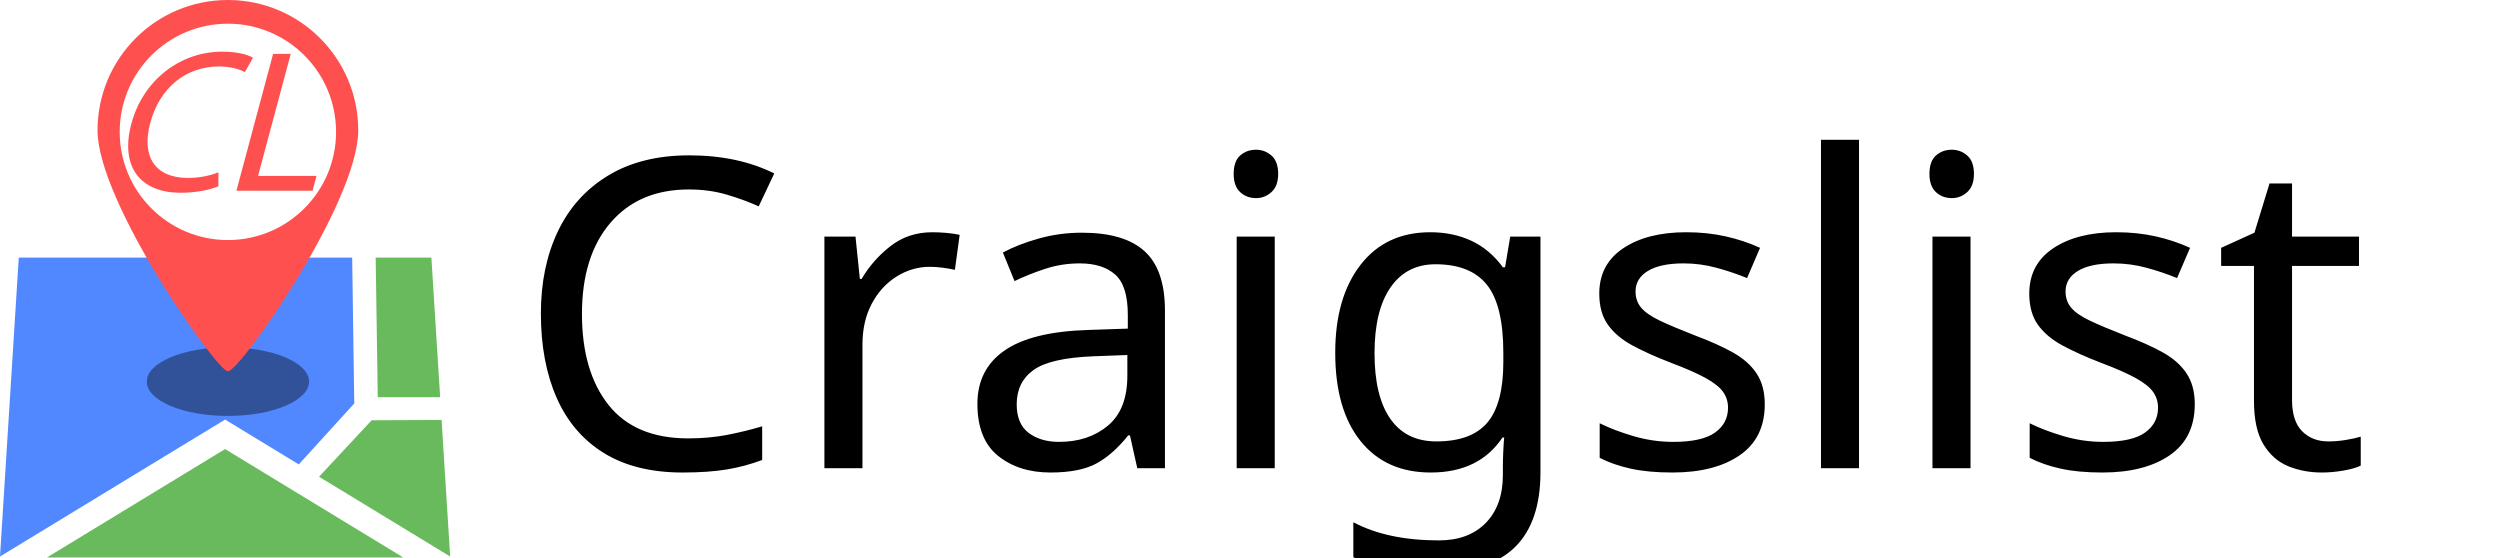
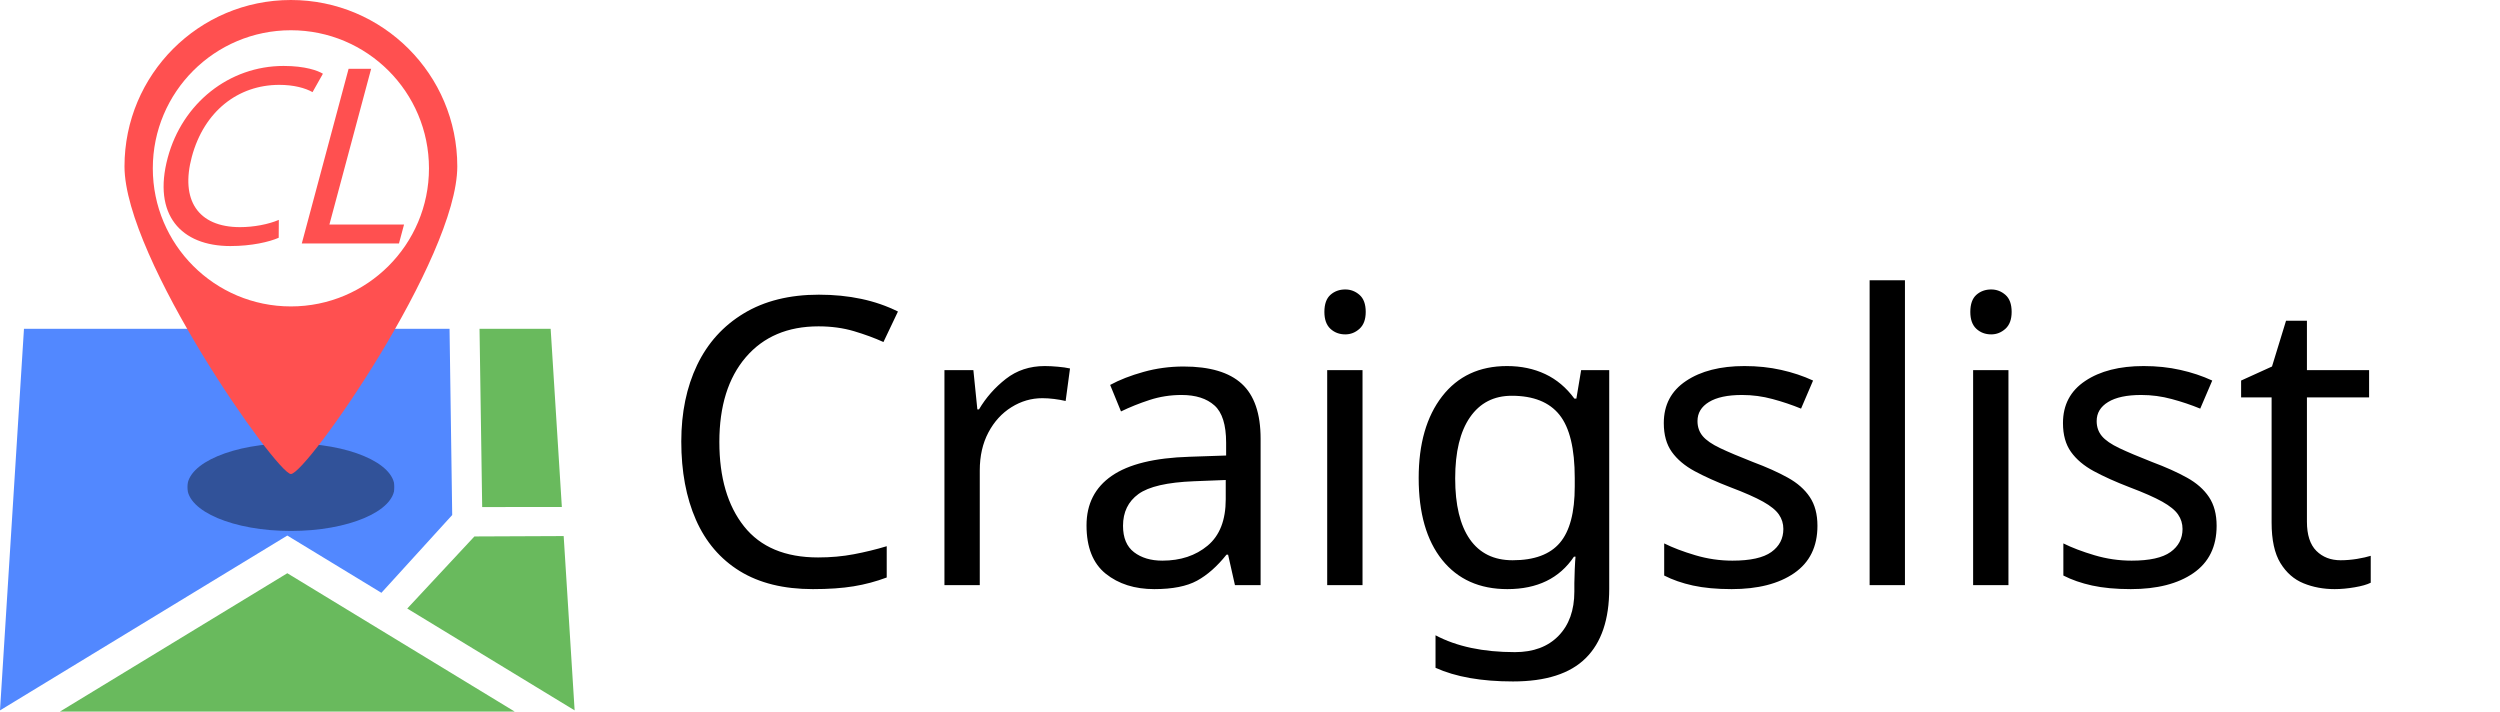
- <svg xmlns="http://www.w3.org/2000/svg" version="1.1" id="svg2" xml:space="preserve" width="1018.131" height="227.032" viewBox="0 0 1018.131 227.032">
+ <svg xmlns="http://www.w3.org/2000/svg" version="1.1" id="svg2" xml:space="preserve" width="797.608" height="227.032" viewBox="0 0 797.608 227.032">
  <defs id="defs6">
    <clipPath clipPathUnits="userSpaceOnUse" id="clipPath34">
      <path d="M 0,170.274 H 137.497 V 0 H 0 Z" id="path32" />
    </clipPath>
    <clipPath clipPathUnits="userSpaceOnUse" id="clipPath42">
      <path d="M 44.813,64.202 H 94.397 V 43.224 H 44.813 Z" id="path40" />
    </clipPath>
  </defs>
  <g id="g10" transform="matrix(1.333333,0,0,-1.333333,3.9999999e-4,227.032)">
    <g id="g6682">
      <g id="g12" transform="translate(113.517,41.9103)">
        <path d="M 0,0 -16.068,-17.248 23.98,-41.617 21.36,0.092 Z" style="fill:#69ba5d;fill-opacity:1;fill-rule:nonzero;stroke:none" id="path14" />
      </g>
      <g id="g16" transform="translate(134.4402,48.9536)">
        <path d="m 0,0 -2.679,42.641 h -17.018 l 0.635,-42.646 z" style="fill:#69ba5d;fill-opacity:1;fill-rule:nonzero;stroke:none" id="path18" />
      </g>
      <g id="g20" transform="translate(5.7357,91.5939)">
        <path d="m 0,0 -5.736,-91.301 68.75,41.832 22.515,-13.7 16.94,18.616 L 101.833,0 Z" style="fill:#5288ff;fill-opacity:1;fill-rule:nonzero;stroke:none" id="path22" />
      </g>
      <g id="g24" transform="translate(14.3334)">
        <path d="M 0,0 H 108.831 L 54.416,33.111 Z" style="fill:#69ba5d;fill-opacity:1;fill-rule:nonzero;stroke:none" id="path26" />
      </g>
      <g id="g28">
        <g id="g30" clip-path="url(#clipPath34)">
          <g id="g36">
            <g id="g38" />
            <g id="g50">
              <g clip-path="url(#clipPath42)" opacity="0.4" id="g48">
                <g transform="translate(94.3972,53.7134)" id="g46">
                  <path d="m 0,0 c 0,-5.793 -11.1,-10.489 -24.792,-10.489 -13.692,0 -24.792,4.696 -24.792,10.489 0,5.792 11.1,10.489 24.792,10.489 C -11.1,10.489 0,5.792 0,0" style="fill:#000000;fill-opacity:1;fill-rule:nonzero;stroke:none" id="path44" />
                </g>
              </g>
            </g>
          </g>
          <g id="g52" transform="translate(66.6882,113.3818)">
            <path d="m 0,0 c -2.25,-0.992 -6.484,-1.984 -11.569,-1.984 -11.781,0 -18.654,7.441 -14.982,21.145 3.507,13.085 14.749,21.952 27.708,21.952 5.208,0 8.196,-1.116 9.423,-1.861 L 8.098,34.85 c -1.782,0.991 -4.495,1.736 -7.968,1.736 -9.797,0 -17.985,-6.263 -20.926,-17.239 -2.742,-10.231 1.387,-16.805 11.556,-16.805 3.286,0 6.817,0.683 9.27,1.737 z" style="fill:#ff5050;fill-opacity:1;fill-rule:nonzero;stroke:none" id="path54" />
          </g>
          <g id="g56" transform="translate(83.4128,153.8125)">
            <path d="m 0,0 h 5.395 l -9.987,-37.268 h 17.858 l -1.212,-4.527 h -23.252 z" style="fill:#ff5050;fill-opacity:1;fill-rule:nonzero;stroke:none" id="path58" />
          </g>
          <g id="g60" transform="translate(69.6052,96.9531)">
            <path d="m 0,0 c -18.248,0 -33.041,14.793 -33.041,33.041 0,18.248 14.793,33.041 33.041,33.041 18.248,0 33.041,-14.793 33.041,-33.041 C 33.041,14.793 18.248,0 0,0 m 0,73.321 c -21.99,0 -39.816,-17.827 -39.816,-39.817 0,-21.99 36.464,-73.606 39.816,-73.606 3.746,0 39.816,51.616 39.816,73.606 0,21.99 -17.826,39.817 -39.816,39.817" style="fill:#ff5050;fill-opacity:1;fill-rule:nonzero;stroke:none" id="path62" />
          </g>
        </g>
      </g>
    </g>
-     <text xml:space="preserve" style="font-style:normal;font-weight:normal;font-size:132px;line-height:1.25;font-family:sans-serif;fill:#000000;fill-opacity:1;stroke:none;stroke-width:0.75" x="157.159" y="-27.264" id="text1200" transform="scale(1,-1)">
-       <tspan id="tspan1198" style="font-size:132px;stroke-width:0.75" x="157.159" y="-27.264">Craigslist</tspan>
+     <text xml:space="preserve" style="font-style:normal;font-weight:normal;font-size:96px;line-height:1.25;font-family:sans-serif;fill:#000000;fill-opacity:1;stroke:none;stroke-width:0.75" x="157.159" y="-30.264" id="text1200" transform="scale(1,-1)">
+       <tspan id="tspan1198" style="font-size:96px;stroke-width:0.75" x="157.159" y="-30.264">Craigslist</tspan>
    </text>
  </g>
</svg>
